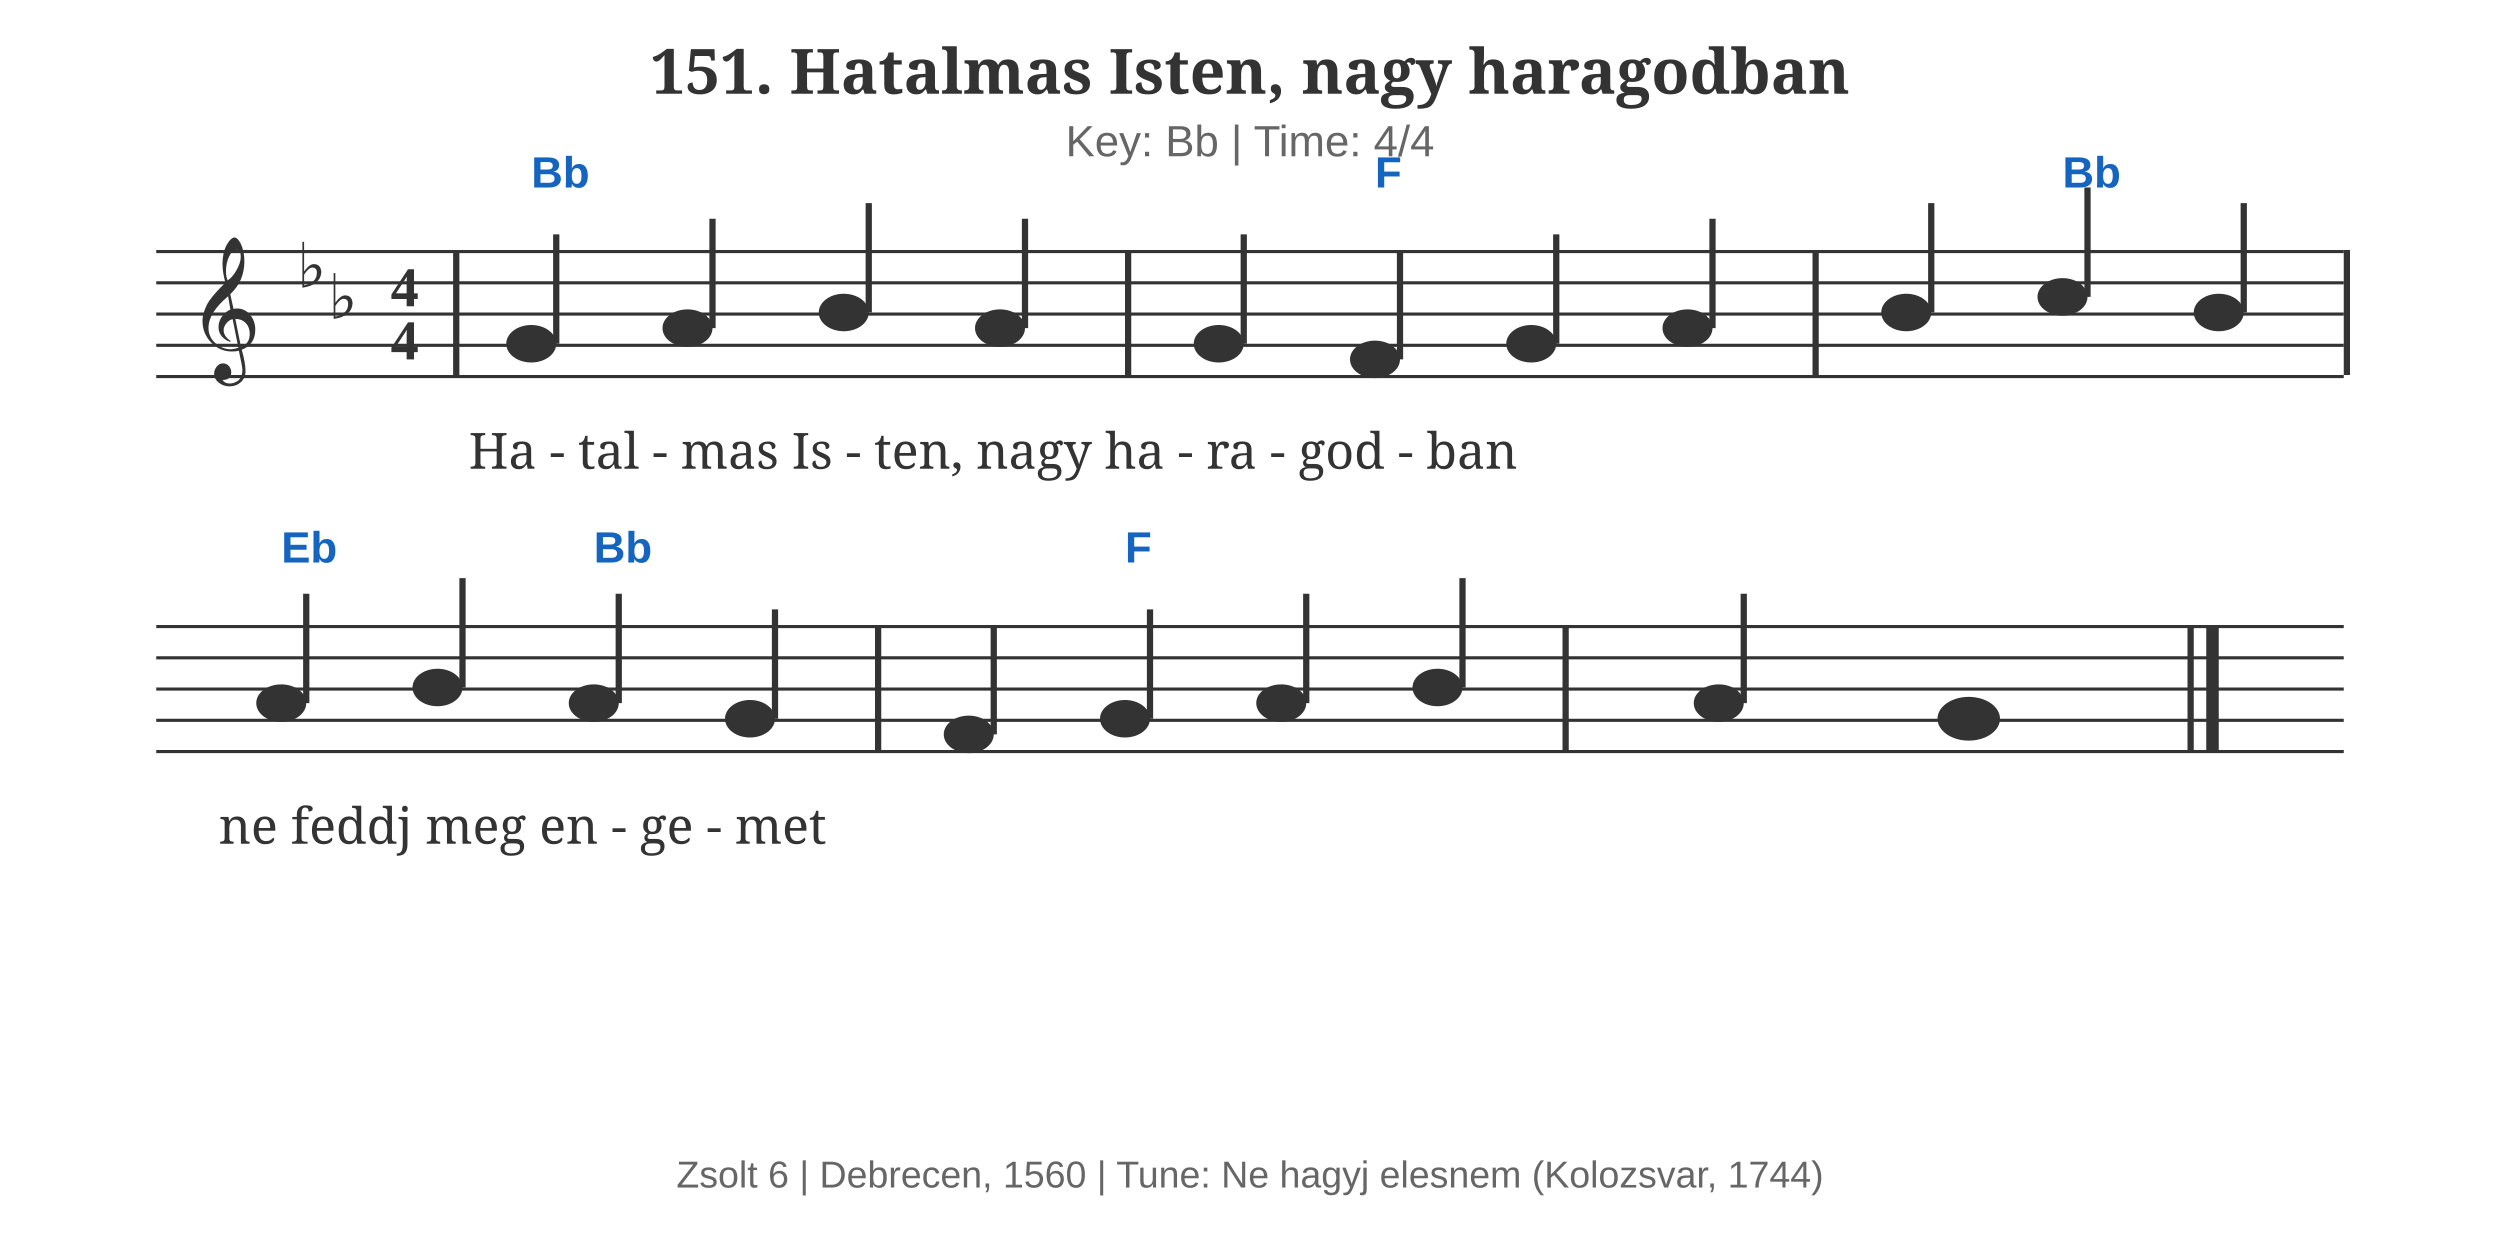
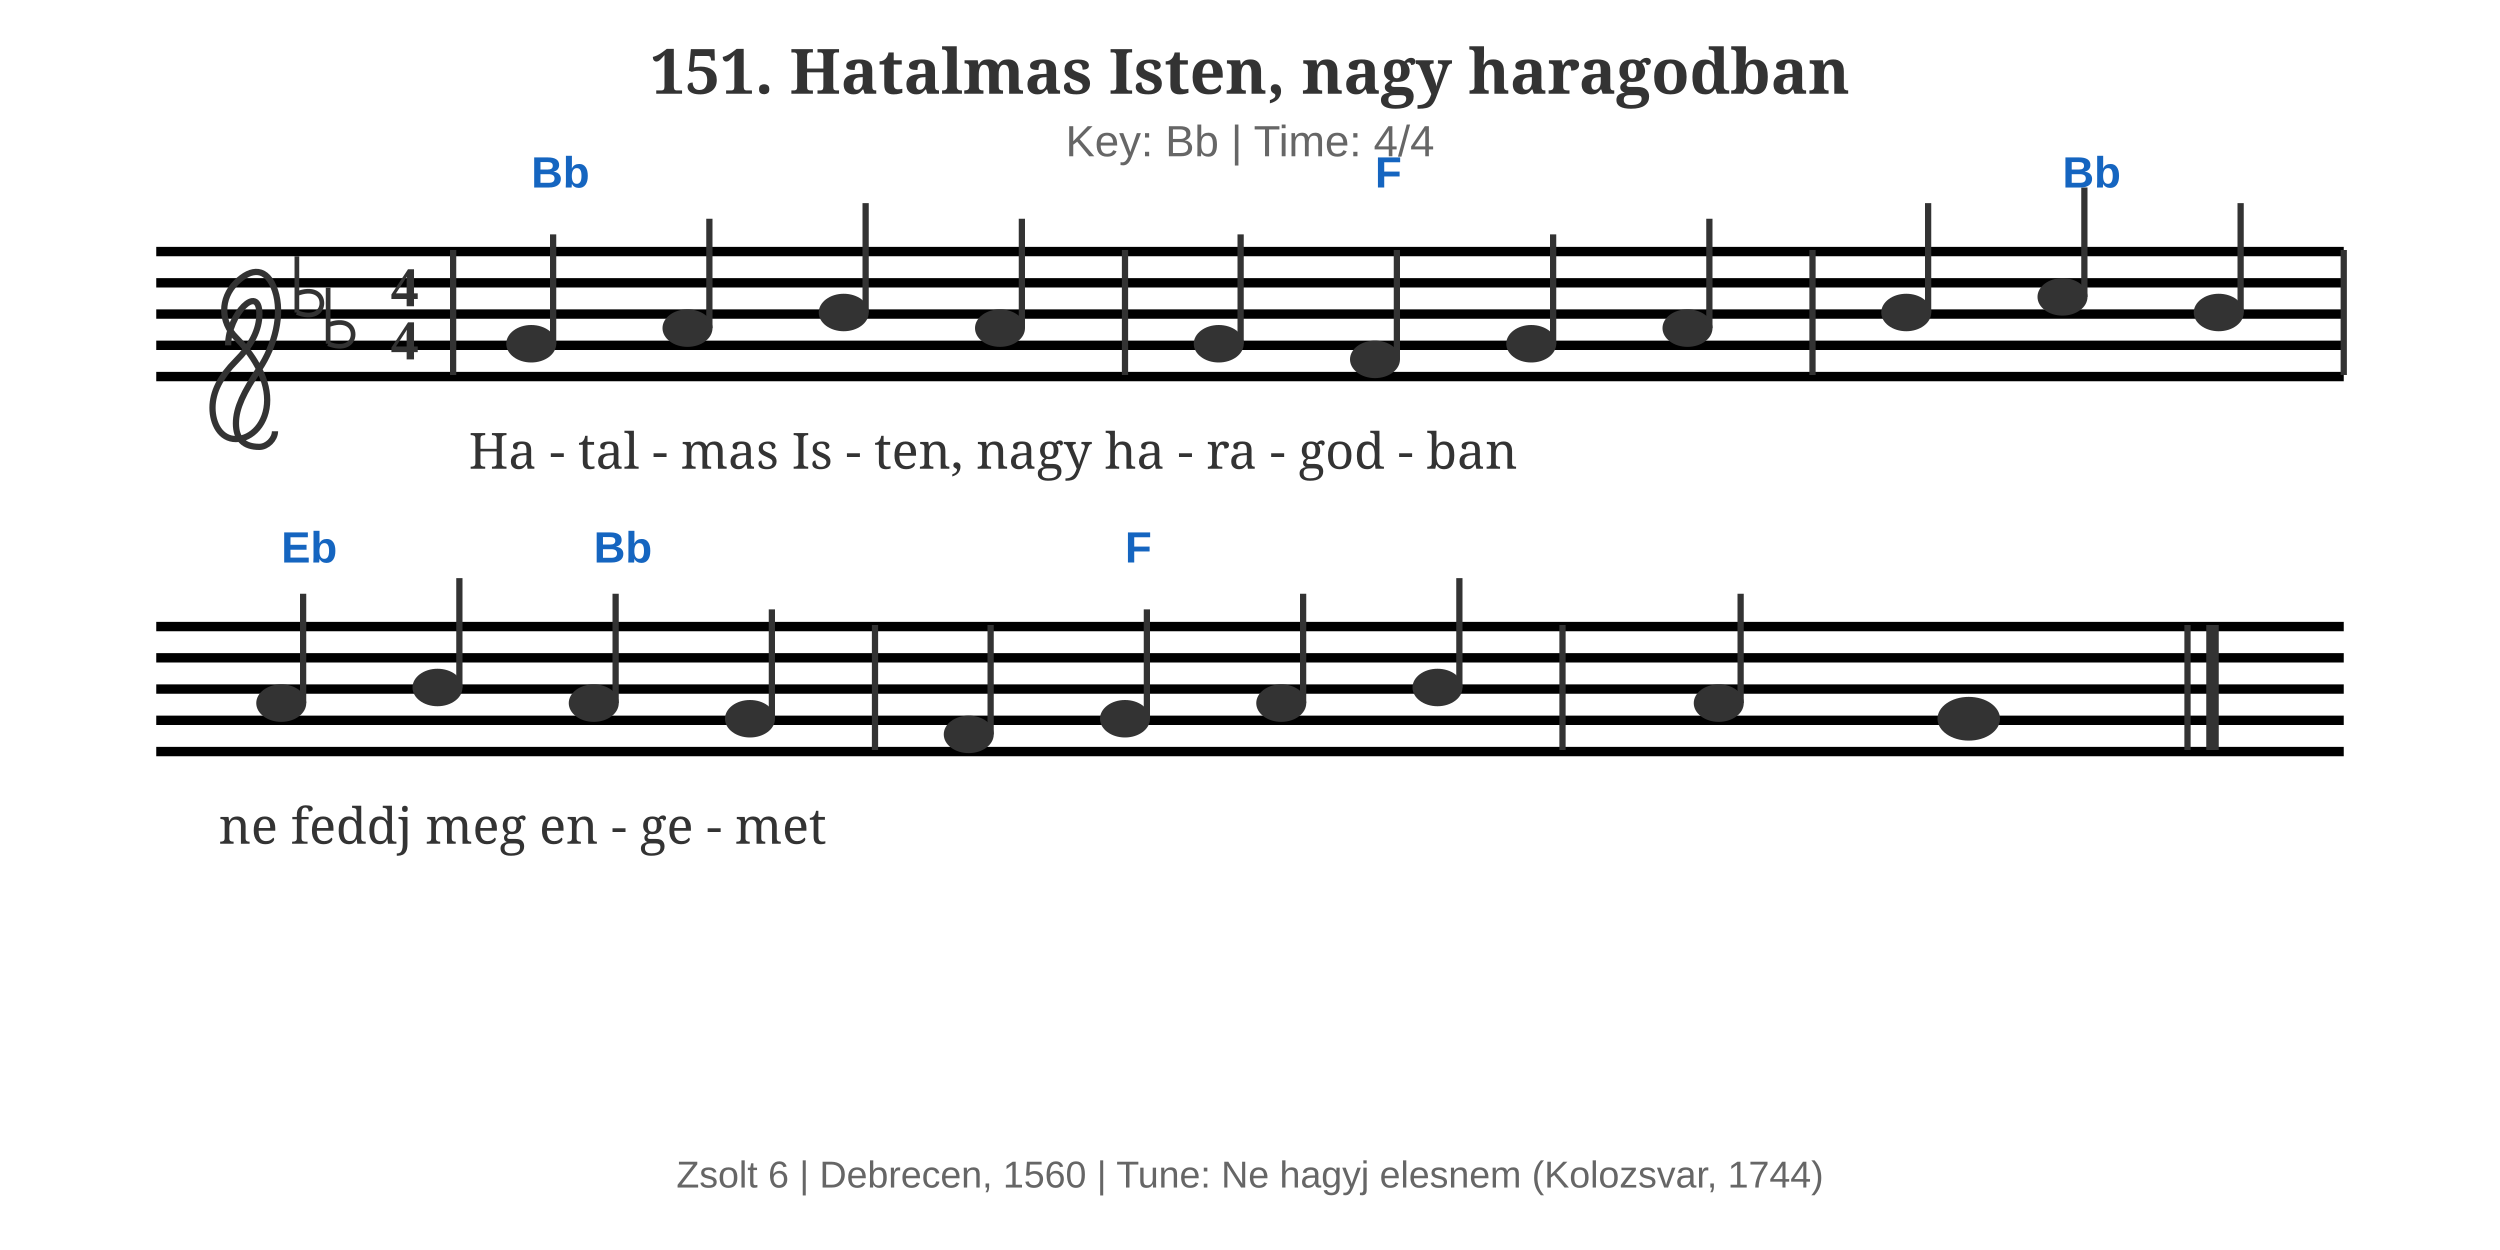
<svg xmlns="http://www.w3.org/2000/svg" viewBox="0 0 800 400" width="800" height="400">
  <text x="400" y="30" text-anchor="middle" font-family="Georgia, serif" font-size="20" font-weight="bold" fill="#333333">151. Hatalmas Isten, nagy haragodban</text>
  <text x="400" y="50" text-anchor="middle" font-family="Arial, sans-serif" font-size="14" fill="#666666">Key: Bb | Time: 4/4</text>
  <g transform="translate(50, 80)">
-     <rect x="0" y="0" width="700" height="1" fill="#333333" />
-     <rect x="0" y="10" width="700" height="1" fill="#333333" />
-     <rect x="0" y="20" width="700" height="1" fill="#333333" />
-     <rect x="0" y="30" width="700" height="1" fill="#333333" />
-     <rect x="0" y="40" width="700" height="1" fill="#333333" />
-     <text x="10" y="32" font-size="40" fill="#333333">𝄞</text>
-     <text x="45" y="12" font-size="20" fill="#333333">♭</text>
-     <text x="55" y="22" font-size="20" fill="#333333">♭</text>
+     <rect x="0" y="-1" width="700" height="3" fill="black" />
+     <rect x="0" y="9" width="700" height="3" fill="black" />
+     <rect x="0" y="19" width="700" height="3" fill="black" />
+     <rect x="0" y="29" width="700" height="3" fill="black" />
+     <rect x="0" y="39" width="700" height="3" fill="black" />
+     <g transform="translate(8, -12) scale(0.5)">
+       <path d="M30,85 C30,75 35,65 40,60 C45,55 50,55 50,65 C50,75 45,85 35,95 C25,105 20,115 20,125 C20,135 25,145 35,145 C45,145 55,135 55,120 C55,105 45,90 35,80 C25,70 25,55 35,45 C45,35 55,35 60,50 C65,65 60,85 50,100 C40,115 35,125 35,135 C35,145 40,150 50,150 C55,150 60,145 60,140" stroke="#333333" stroke-width="4" fill="none" />
+     </g>
+     <g transform="translate(45, 2)">
+       <path d="M0,0 L0,18 M0,12 C5,10 8,12 8,15 C8,18 5,20 0,18" stroke="#333333" stroke-width="1.5" fill="none" />
+     </g>
+     <g transform="translate(55, 12)">
+       <path d="M0,0 L0,18 M0,12 C5,10 8,12 8,15 C8,18 5,20 0,18" stroke="#333333" stroke-width="1.5" fill="none" />
+     </g>
    <text x="75" y="18" font-size="18" font-weight="bold" fill="#333333">4</text>
    <text x="75" y="35" font-size="18" font-weight="bold" fill="#333333">4</text>
-     <rect x="95" y="0" width="2" height="40" fill="#333333" />
+     <path d="M95,0 V40" stroke="#333333" stroke-width="2" fill="none" />
    <ellipse cx="120" cy="30" rx="8" ry="6" fill="#333333" />
-     <rect x="127" y="-5" width="2" height="35" fill="#333333" />
+     <path d="M127,-5 V30" stroke="#333333" stroke-width="2" fill="none" />
    <ellipse cx="170" cy="25" rx="8" ry="6" fill="#333333" />
-     <rect x="177" y="-10" width="2" height="35" fill="#333333" />
+     <path d="M177,-10 V25" stroke="#333333" stroke-width="2" fill="none" />
    <ellipse cx="220" cy="20" rx="8" ry="6" fill="#333333" />
-     <rect x="227" y="-15" width="2" height="35" fill="#333333" />
+     <path d="M227,-15 V20" stroke="#333333" stroke-width="2" fill="none" />
    <ellipse cx="270" cy="25" rx="8" ry="6" fill="#333333" />
-     <rect x="277" y="-10" width="2" height="35" fill="#333333" />
-     <rect x="310" y="0" width="2" height="40" fill="#333333" />
+     <path d="M277,-10 V25" stroke="#333333" stroke-width="2" fill="none" />
+     <path d="M310,0 V40" stroke="#333333" stroke-width="2" fill="none" />
    <ellipse cx="340" cy="30" rx="8" ry="6" fill="#333333" />
-     <rect x="347" y="-5" width="2" height="35" fill="#333333" />
+     <path d="M347,-5 V30" stroke="#333333" stroke-width="2" fill="none" />
    <ellipse cx="390" cy="35" rx="8" ry="6" fill="#333333" />
-     <rect x="397" y="0" width="2" height="35" fill="#333333" />
+     <path d="M397,0 V35" stroke="#333333" stroke-width="2" fill="none" />
    <ellipse cx="440" cy="30" rx="8" ry="6" fill="#333333" />
-     <rect x="447" y="-5" width="2" height="35" fill="#333333" />
+     <path d="M447,-5 V30" stroke="#333333" stroke-width="2" fill="none" />
    <ellipse cx="490" cy="25" rx="8" ry="6" fill="#333333" />
-     <rect x="497" y="-10" width="2" height="35" fill="#333333" />
-     <rect x="530" y="0" width="2" height="40" fill="#333333" />
+     <path d="M497,-10 V25" stroke="#333333" stroke-width="2" fill="none" />
+     <path d="M530,0 V40" stroke="#333333" stroke-width="2" fill="none" />
    <ellipse cx="560" cy="20" rx="8" ry="6" fill="#333333" />
-     <rect x="567" y="-15" width="2" height="35" fill="#333333" />
+     <path d="M567,-15 V20" stroke="#333333" stroke-width="2" fill="none" />
    <ellipse cx="610" cy="15" rx="8" ry="6" fill="#333333" />
-     <rect x="617" y="-20" width="2" height="35" fill="#333333" />
+     <path d="M617,-20 V15" stroke="#333333" stroke-width="2" fill="none" />
    <ellipse cx="660" cy="20" rx="8" ry="6" fill="#333333" />
-     <rect x="667" y="-15" width="2" height="35" fill="#333333" />
-     <rect x="700" y="0" width="2" height="40" fill="#333333" />
+     <path d="M667,-15 V20" stroke="#333333" stroke-width="2" fill="none" />
+     <path d="M700,0 V40" stroke="#333333" stroke-width="2" fill="none" />
    <text x="120" y="-20" font-family="Arial, sans-serif" font-size="14" font-weight="bold" fill="#1565C0">Bb</text>
    <text x="390" y="-20" font-family="Arial, sans-serif" font-size="14" font-weight="bold" fill="#1565C0">F</text>
    <text x="610" y="-20" font-family="Arial, sans-serif" font-size="14" font-weight="bold" fill="#1565C0">Bb</text>
    <text x="100" y="70" font-family="Georgia, serif" font-size="16" fill="#333333">Ha - tal - mas   Is - ten,   nagy   ha - ra - god - ban</text>
  </g>
  <g transform="translate(50, 200)">
-     <rect x="0" y="0" width="700" height="1" fill="#333333" />
-     <rect x="0" y="10" width="700" height="1" fill="#333333" />
-     <rect x="0" y="20" width="700" height="1" fill="#333333" />
-     <rect x="0" y="30" width="700" height="1" fill="#333333" />
-     <rect x="0" y="40" width="700" height="1" fill="#333333" />
+     <rect x="0" y="-1" width="700" height="3" fill="black" />
+     <rect x="0" y="9" width="700" height="3" fill="black" />
+     <rect x="0" y="19" width="700" height="3" fill="black" />
+     <rect x="0" y="29" width="700" height="3" fill="black" />
+     <rect x="0" y="39" width="700" height="3" fill="black" />
    <ellipse cx="40" cy="25" rx="8" ry="6" fill="#333333" />
-     <rect x="47" y="-10" width="2" height="35" fill="#333333" />
+     <path d="M47,-10 V25" stroke="#333333" stroke-width="2" fill="none" />
    <ellipse cx="90" cy="20" rx="8" ry="6" fill="#333333" />
-     <rect x="97" y="-15" width="2" height="35" fill="#333333" />
+     <path d="M97,-15 V20" stroke="#333333" stroke-width="2" fill="none" />
    <ellipse cx="140" cy="25" rx="8" ry="6" fill="#333333" />
-     <rect x="147" y="-10" width="2" height="35" fill="#333333" />
+     <path d="M147,-10 V25" stroke="#333333" stroke-width="2" fill="none" />
    <ellipse cx="190" cy="30" rx="8" ry="6" fill="#333333" />
-     <rect x="197" y="-5" width="2" height="35" fill="#333333" />
-     <rect x="230" y="0" width="2" height="40" fill="#333333" />
+     <path d="M197,-5 V30" stroke="#333333" stroke-width="2" fill="none" />
+     <path d="M230,0 V40" stroke="#333333" stroke-width="2" fill="none" />
    <ellipse cx="260" cy="35" rx="8" ry="6" fill="#333333" />
-     <rect x="267" y="0" width="2" height="35" fill="#333333" />
+     <path d="M267,0 V35" stroke="#333333" stroke-width="2" fill="none" />
    <ellipse cx="310" cy="30" rx="8" ry="6" fill="#333333" />
-     <rect x="317" y="-5" width="2" height="35" fill="#333333" />
+     <path d="M317,-5 V30" stroke="#333333" stroke-width="2" fill="none" />
    <ellipse cx="360" cy="25" rx="8" ry="6" fill="#333333" />
-     <rect x="367" y="-10" width="2" height="35" fill="#333333" />
+     <path d="M367,-10 V25" stroke="#333333" stroke-width="2" fill="none" />
    <ellipse cx="410" cy="20" rx="8" ry="6" fill="#333333" />
-     <rect x="417" y="-15" width="2" height="35" fill="#333333" />
-     <rect x="450" y="0" width="2" height="40" fill="#333333" />
+     <path d="M417,-15 V20" stroke="#333333" stroke-width="2" fill="none" />
+     <path d="M450,0 V40" stroke="#333333" stroke-width="2" fill="none" />
    <ellipse cx="500" cy="25" rx="8" ry="6" fill="#333333" />
-     <rect x="507" y="-10" width="2" height="35" fill="#333333" />
+     <path d="M507,-10 V25" stroke="#333333" stroke-width="2" fill="none" />
    <ellipse cx="580" cy="30" rx="10" ry="7" fill="#333333" />
-     <rect x="650" y="0" width="2" height="40" fill="#333333" />
-     <rect x="656" y="0" width="4" height="40" fill="#333333" />
+     <path d="M650,0 V40" stroke="#333333" stroke-width="2" fill="none" />
+     <path d="M658,0 V40" stroke="#333333" stroke-width="4" fill="none" />
    <text x="40" y="-20" font-family="Arial, sans-serif" font-size="14" font-weight="bold" fill="#1565C0">Eb</text>
    <text x="140" y="-20" font-family="Arial, sans-serif" font-size="14" font-weight="bold" fill="#1565C0">Bb</text>
    <text x="310" y="-20" font-family="Arial, sans-serif" font-size="14" font-weight="bold" fill="#1565C0">F</text>
    <text x="20" y="70" font-family="Georgia, serif" font-size="16" fill="#333333">ne   feddj   meg   en - ge - met</text>
  </g>
  <text x="400" y="380" text-anchor="middle" font-family="Arial, sans-serif" font-size="12" fill="#666666">Zsolt 6 | Debrecen, 1560 | Tune: Ne hagyj elesnem (Kolozsvar, 1744)</text>
</svg>
